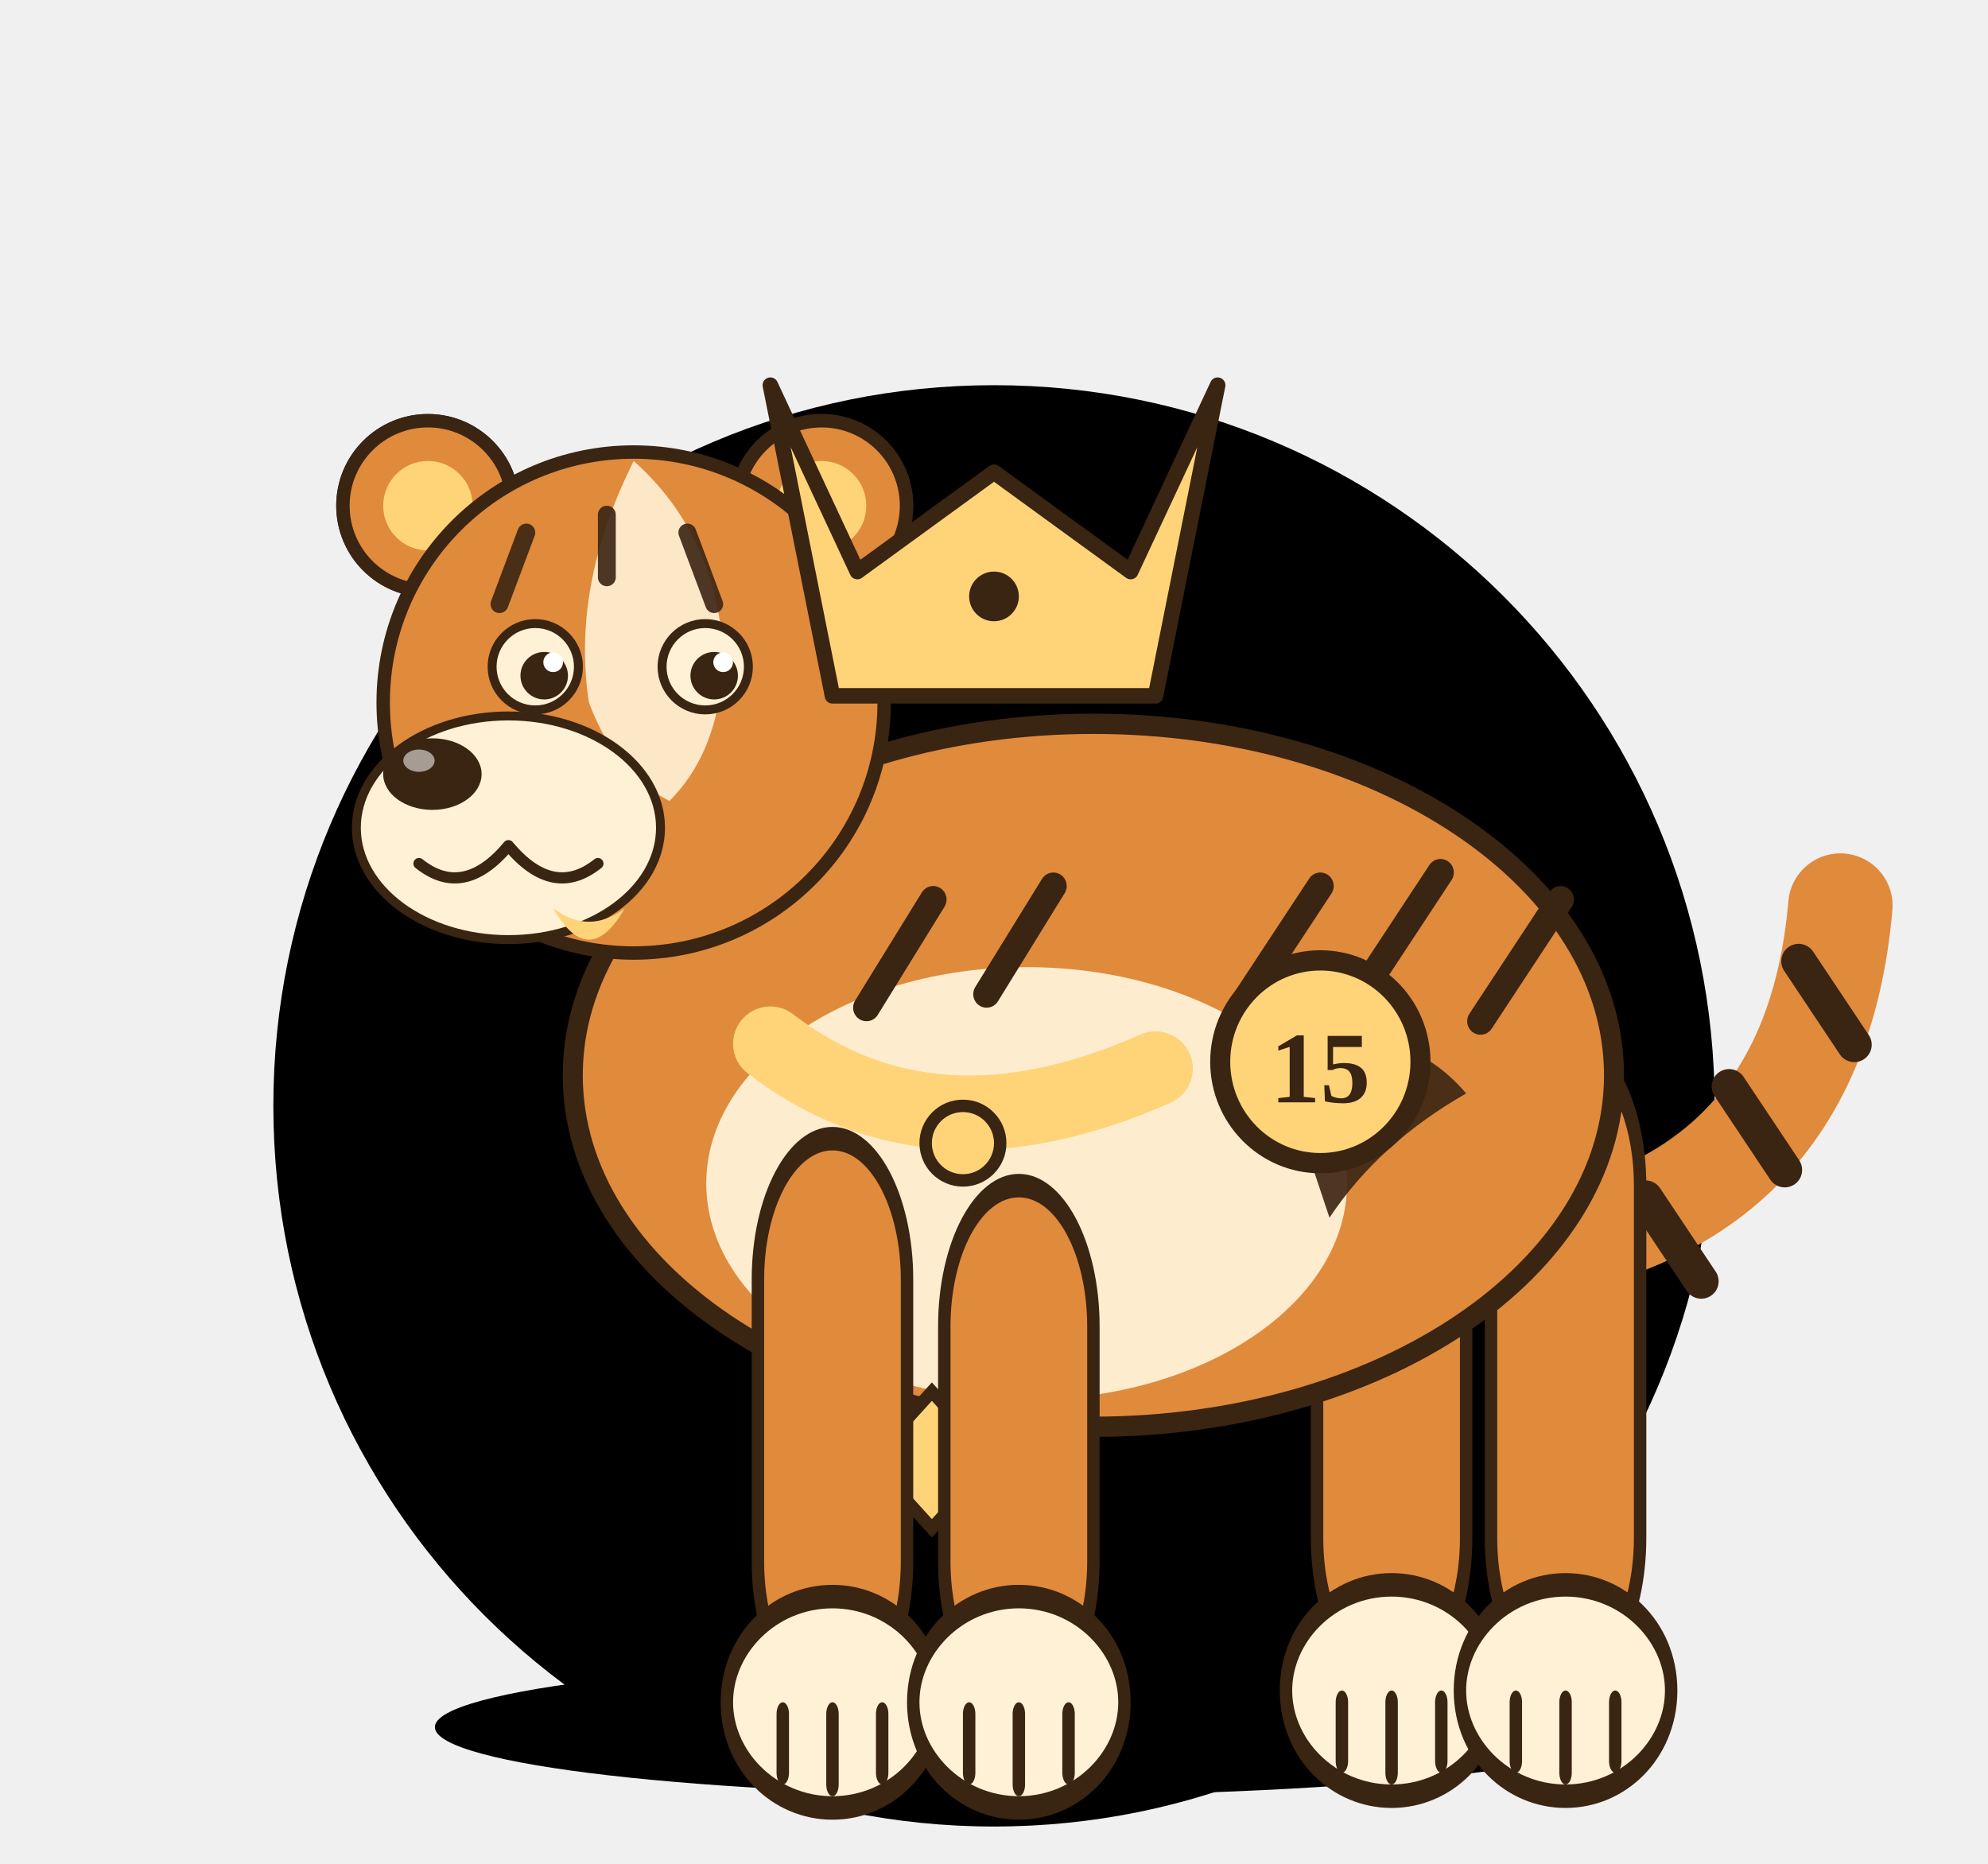
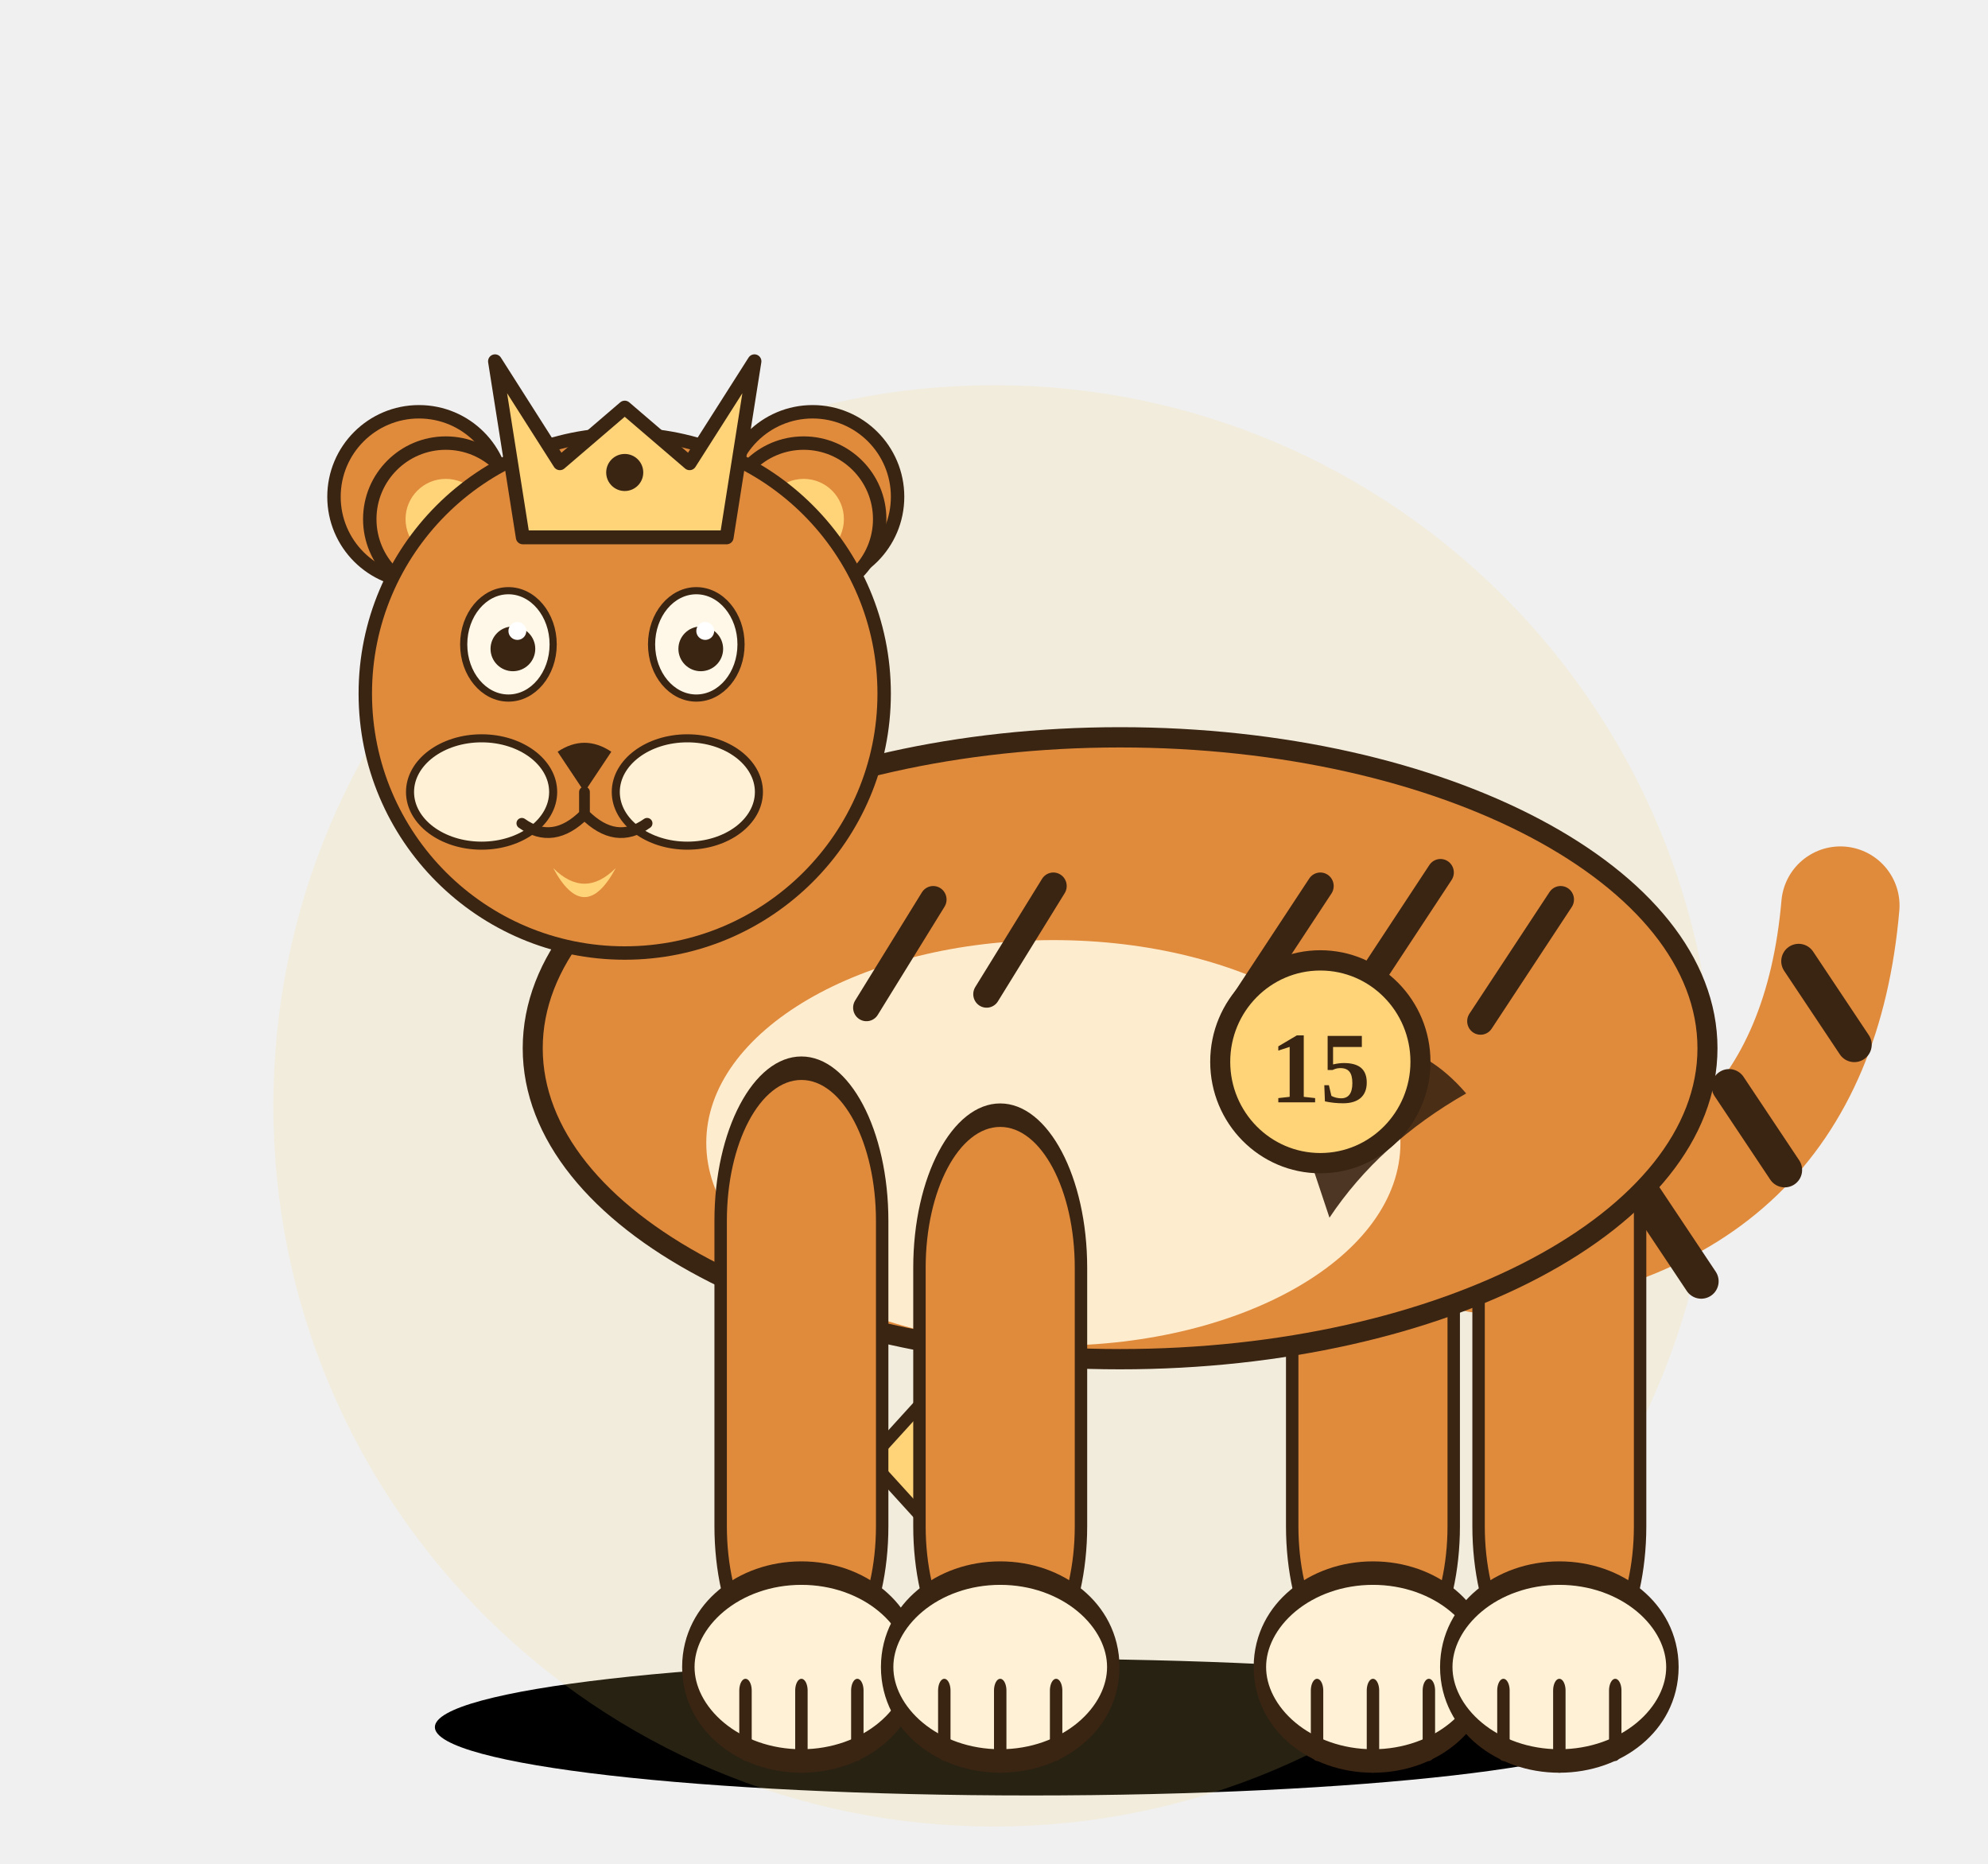
<svg data-v-8c6ae6f0="" viewBox="0 0 320 300" role="img" style="-webkit-filter: saturate(1.2) brightness(0.96);" aria-label="站立的老虎，Lv.15，心情 85/100">
  <ellipse data-v-8c6ae6f0="" class="companion__shadow" cx="166" cy="278" rx="96" ry="11" />
-   <circle data-v-8c6ae6f0="" class="companion__aura" cx="160" cy="178" r="116" />
+   <circle data-v-8c6ae6f0="" class="companion__aura" cx="160" cy="178" r="116" fill="rgba(255,212,121,0.16)" />
  <g data-v-8c6ae6f0="" transform="translate(238 204) scale(1.12) translate(-238 -204)">
    <g data-v-8c6ae6f0="" class="companion__tail">
-       <path data-v-8c6ae6f0="" d="M238 202 Q286 198 290 152" fill="none" stroke="#e08a3c" stroke-width="15" stroke-linecap="round" />
+       <path data-v-8c6ae6f0="" d="M238 202 Q286 198 290 152" fill="none" stroke="#e08a3c" stroke-width="17" stroke-linecap="round" />
      <path data-v-8c6ae6f0="" d="M262 194 l8 12 M274 178 l8 12 M284 160 l8 12" stroke="#3a2412" stroke-width="5" stroke-linecap="round" />
    </g>
  </g>
  <g data-v-8c6ae6f0="" transform="translate(0 274) scale(1 1.89) translate(0 -274)" class="companion__legs companion__legs--back">
-     <rect data-v-8c6ae6f0="" x="212" y="222" width="24" height="50" rx="12" fill="#e08a3c" stroke="#3a2412" stroke-width="2" />
-     <rect data-v-8c6ae6f0="" x="240" y="218" width="24" height="54" rx="12" fill="#e08a3c" stroke="#3a2412" stroke-width="2" />
-     <ellipse data-v-8c6ae6f0="" cx="224" cy="273" rx="17" ry="9" fill="#fff1d6" stroke="#3a2412" stroke-width="2" />
-     <ellipse data-v-8c6ae6f0="" cx="252" cy="273" rx="17" ry="9" fill="#fff1d6" stroke="#3a2412" stroke-width="2" />
-     <path data-v-8c6ae6f0="" d="M216 274 v5 M224 274 v6 M232 274 v5 M244 274 v5 M252 274 v6 M260 274 v5" stroke="#3a2412" stroke-width="2" stroke-linecap="round" />
+     <rect data-v-8c6ae6f0="" x="208" y="216" width="26" height="56" rx="13" fill="#e08a3c" stroke="#3a2412" stroke-width="2" />
+     <ellipse data-v-8c6ae6f0="" cx="221" cy="271" rx="18.2" ry="8" fill="#fff1d6" stroke="#3a2412" stroke-width="2" />
+     <path data-v-8c6ae6f0="" d="M212 273 v5 M221 273 v6 M230 273 v5" stroke="#3a2412" stroke-width="2" stroke-linecap="round" />
+     <rect data-v-8c6ae6f0="" x="238" y="212" width="26" height="60" rx="13" fill="#e08a3c" stroke="#3a2412" stroke-width="2" />
+     <ellipse data-v-8c6ae6f0="" cx="251" cy="271" rx="18.2" ry="8" fill="#fff1d6" stroke="#3a2412" stroke-width="2" />
+     <path data-v-8c6ae6f0="" d="M242 273 v5 M251 273 v6 M260 273 v5" stroke="#3a2412" stroke-width="2" stroke-linecap="round" />
  </g>
  <g data-v-8c6ae6f0="" transform="translate(176 173.08) scale(1.0744 1.088) translate(-176 -198)">
-     <ellipse data-v-8c6ae6f0="" cx="176" cy="198" rx="78" ry="52" fill="#e08a3c" stroke="#3a2412" stroke-width="3" />
-     <ellipse data-v-8c6ae6f0="" cx="166" cy="214" rx="48" ry="32" fill="#fff1d6" opacity="0.95" />
+     <ellipse data-v-8c6ae6f0="" cx="180" cy="194" rx="88" ry="46" fill="#e08a3c" stroke="#3a2412" stroke-width="3" />
+     <ellipse data-v-8c6ae6f0="" cx="170" cy="208" rx="52" ry="30" fill="#fff1d6" opacity="0.95" />
    <g data-v-8c6ae6f0="" stroke="#3a2412" stroke-width="4" stroke-linecap="round" opacity="1">
      <path data-v-8c6ae6f0="" d="M210 170 l-12 18 M228 168 l-12 18 M246 172 l-12 18" />
      <path data-v-8c6ae6f0="" d="M152 172 l-10 16 M170 170 l-10 16" />
    </g>
  </g>
  <path data-v-8c6ae6f0="" d="M206 172 Q224 162 236 176 Q222 184 214 196 Z" fill="#3a2412" opacity="0.9" />
  <g data-v-8c6ae6f0="" transform="translate(176 173.08) scale(1.0744 1.088) translate(-176 -198)" class="companion__badge" aria-hidden="true">
    <circle data-v-8c6ae6f0="" cx="210" cy="196" r="15" fill="#ffd479" stroke="#3a2412" stroke-width="3" />
    <text data-v-8c6ae6f0="" x="210" y="202" text-anchor="middle" font-size="15" font-weight="800" fill="#3a2412">15</text>
  </g>
  <g data-v-8c6ae6f0="" class="companion__chest" aria-hidden="true">
    <path data-v-8c6ae6f0="" d="M150 224 L160 235 L150 246 L140 235 Z" fill="#ffd479" stroke="#3a2412" stroke-width="2" />
  </g>
  <g data-v-8c6ae6f0="" transform="translate(0 274) scale(1 1.89) translate(0 -274)" class="companion__legs companion__legs--front">
-     <rect data-v-8c6ae6f0="" x="122" y="226" width="24" height="48" rx="12" fill="#e08a3c" stroke="#3a2412" stroke-width="2" />
-     <rect data-v-8c6ae6f0="" x="152" y="230" width="24" height="44" rx="12" fill="#e08a3c" stroke="#3a2412" stroke-width="2" />
-     <ellipse data-v-8c6ae6f0="" cx="134" cy="274" rx="17" ry="9" fill="#fff1d6" stroke="#3a2412" stroke-width="2" />
-     <ellipse data-v-8c6ae6f0="" cx="164" cy="274" rx="17" ry="9" fill="#fff1d6" stroke="#3a2412" stroke-width="2" />
-     <path data-v-8c6ae6f0="" d="M126 275 v5 M134 275 v6 M142 275 v5 M156 275 v5 M164 275 v6 M172 275 v5" stroke="#3a2412" stroke-width="2" stroke-linecap="round" />
+     <rect data-v-8c6ae6f0="" x="116" y="220" width="26" height="52" rx="13" fill="#e08a3c" stroke="#3a2412" stroke-width="2" />
+     <ellipse data-v-8c6ae6f0="" cx="129" cy="271" rx="18.2" ry="8" fill="#fff1d6" stroke="#3a2412" stroke-width="2" />
+     <path data-v-8c6ae6f0="" d="M120 273 v5 M129 273 v6 M138 273 v5" stroke="#3a2412" stroke-width="2" stroke-linecap="round" />
+     <rect data-v-8c6ae6f0="" x="148" y="224" width="26" height="48" rx="13" fill="#e08a3c" stroke="#3a2412" stroke-width="2" />
+     <ellipse data-v-8c6ae6f0="" cx="161" cy="271" rx="18.2" ry="8" fill="#fff1d6" stroke="#3a2412" stroke-width="2" />
+     <path data-v-8c6ae6f0="" d="M152 273 v5 M161 273 v6 M170 273 v5" stroke="#3a2412" stroke-width="2" stroke-linecap="round" />
  </g>
-   <path data-v-8c6ae6f0="" d="M124 168 Q150 188 186 172" fill="none" stroke="#ffd479" stroke-width="12" stroke-linecap="round" />
-   <circle data-v-8c6ae6f0="" cx="155" cy="184" r="6" fill="#ffd479" stroke="#3a2412" stroke-width="2" />
  <g data-v-8c6ae6f0="" transform="translate(102 113.08) scale(0.72) translate(-102 -138)">
-     <g data-v-8c6ae6f0="">
-       <circle data-v-8c6ae6f0="" cx="56" cy="94" r="19" fill="#e08a3c" stroke="#3a2412" stroke-width="3" />
-       <circle data-v-8c6ae6f0="" cx="144" cy="94" r="19" fill="#e08a3c" stroke="#3a2412" stroke-width="3" />
-       <circle data-v-8c6ae6f0="" cx="56" cy="94" r="10" fill="#ffd479" />
-       <circle data-v-8c6ae6f0="" cx="144" cy="94" r="10" fill="#ffd479" />
-     </g>
-     <g data-v-8c6ae6f0="" class="companion__generic-face">
+     <g data-v-8c6ae6f0="" transform="translate(-2 -2)">
      <g data-v-8c6ae6f0="">
        <circle data-v-8c6ae6f0="" cx="56" cy="94" r="19" fill="#e08a3c" stroke="#3a2412" stroke-width="3" />
        <circle data-v-8c6ae6f0="" cx="144" cy="94" r="19" fill="#e08a3c" stroke="#3a2412" stroke-width="3" />
        <circle data-v-8c6ae6f0="" cx="56" cy="94" r="10" fill="#ffd479" />
        <circle data-v-8c6ae6f0="" cx="144" cy="94" r="10" fill="#ffd479" />
      </g>
-       <circle data-v-8c6ae6f0="" cx="102" cy="138" r="56" fill="#e08a3c" stroke="#3a2412" stroke-width="3" />
-       <path data-v-8c6ae6f0="" d="M102 84 Q88 112 92 138 Q98 154 110 160 Q122 148 122 126 Q120 100 102 84 Z" fill="#fff1d6" opacity="0.9" />
-       <g data-v-8c6ae6f0="" stroke="#3a2412" stroke-width="4" stroke-linecap="round" opacity="0.9">
-         <path data-v-8c6ae6f0="" d="M78 100 l-6 16 M96 96 l0 14 M114 100 l6 16" />
+       <g data-v-8c6ae6f0="" class="companion__cat-face">
+         <g data-v-8c6ae6f0="" class="companion__feline-round-ears" aria-hidden="true">
+           <circle data-v-8c6ae6f0="" cx="62" cy="99" r="17" fill="#e08a3c" stroke="#3a2412" stroke-width="3" />
+           <circle data-v-8c6ae6f0="" cx="142" cy="99" r="17" fill="#e08a3c" stroke="#3a2412" stroke-width="3" />
+           <circle data-v-8c6ae6f0="" cx="62" cy="99" r="9" fill="#ffd479" />
+           <circle data-v-8c6ae6f0="" cx="142" cy="99" r="9" fill="#ffd479" />
+         </g>
+         <circle data-v-8c6ae6f0="" cx="102" cy="138" r="58" fill="#e08a3c" stroke="#3a2412" stroke-width="3" />
+         <g data-v-8c6ae6f0="" data-feature="cat-whisker-pads">
+           <ellipse data-v-8c6ae6f0="" cx="70" cy="160" rx="16" ry="12" fill="#fff1d6" stroke="#3a2412" stroke-width="1.8" />
+           <ellipse data-v-8c6ae6f0="" cx="116" cy="160" rx="16" ry="12" fill="#fff1d6" stroke="#3a2412" stroke-width="1.8" />
+         </g>
+         <path data-v-8c6ae6f0="" data-feature="cat-triangle-nose" d="M87 151 Q93 147 99 151 L93 160 Z" fill="#3a2412" />
+         <path data-v-8c6ae6f0="" d="M93 160 L93 165 M93 165 Q86 172 79 167 M93 165 Q100 172 107 167" fill="none" stroke="#3a2412" stroke-width="2.4" stroke-linecap="round" />
+         <path data-v-8c6ae6f0="" d="M86 177 Q93 190 100 177 Q93 184 86 177 Z" fill="#ffd479" />
+         <g data-v-8c6ae6f0="" class="companion__feline-round-pupils">
+           <ellipse data-v-8c6ae6f0="" cx="76" cy="127" rx="10" ry="12" fill="#fff8e8" stroke="#3a2412" stroke-width="1.6" />
+           <ellipse data-v-8c6ae6f0="" cx="118" cy="127" rx="10" ry="12" fill="#fff8e8" stroke="#3a2412" stroke-width="1.6" />
+           <circle data-v-8c6ae6f0="" cx="77" cy="128" r="5" fill="#3a2412" />
+           <circle data-v-8c6ae6f0="" cx="119" cy="128" r="5" fill="#3a2412" />
+           <circle data-v-8c6ae6f0="" cx="78" cy="124" r="2" fill="#fff" />
+           <circle data-v-8c6ae6f0="" cx="120" cy="124" r="2" fill="#fff" />
+         </g>
      </g>
-       <ellipse data-v-8c6ae6f0="" data-feature="generic-dog-muzzle" cx="74" cy="166" rx="34" ry="25" fill="#fff1d6" stroke="#3a2412" stroke-width="2" />
-       <ellipse data-v-8c6ae6f0="" cx="57" cy="154" rx="11" ry="8" fill="#3a2412" />
-       <ellipse data-v-8c6ae6f0="" cx="54" cy="151" rx="3.5" ry="2.5" fill="#ffffff" opacity="0.55" />
-       <path data-v-8c6ae6f0="" d="M74 170 Q64 182 54 174 M74 170 Q84 182 94 174" fill="none" stroke="#3a2412" stroke-width="2.5" stroke-linecap="round" />
-       <path data-v-8c6ae6f0="" d="M84 184 Q92 198 100 184 Q92 190 84 184 Z" fill="#ffd479" />
-       <g data-v-8c6ae6f0="">
-         <circle data-v-8c6ae6f0="" cx="80" cy="130" r="9.65" fill="#fff1d6" stroke="#3a2412" stroke-width="2" />
-         <circle data-v-8c6ae6f0="" cx="118" cy="130" r="9.65" fill="#fff1d6" stroke="#3a2412" stroke-width="2" />
-         <circle data-v-8c6ae6f0="" cx="82" cy="132" r="5.308" fill="#3a2412" />
-         <circle data-v-8c6ae6f0="" cx="120" cy="132" r="5.308" fill="#3a2412" />
-         <circle data-v-8c6ae6f0="" cx="84" cy="129" r="2.2" fill="#ffffff" />
-         <circle data-v-8c6ae6f0="" cx="122" cy="129" r="2.2" fill="#ffffff" />
+       <g data-v-8c6ae6f0="" class="companion__crest" aria-hidden="true" transform="translate(102 72) scale(1.035714)">
+         <path data-v-8c6ae6f0="" d="M-28 -8 L-14 14 L0 2 L14 14 L28 -8 L22 30 L-22 30 Z" fill="#ffd479" stroke="#3a2412" stroke-width="3" stroke-linejoin="round" />
+         <circle data-v-8c6ae6f0="" cx="0" cy="16" r="4" fill="#3a2412" />
      </g>
    </g>
  </g>
-   <g data-v-8c6ae6f0="" class="companion__crest" aria-hidden="true">
-     <path data-v-8c6ae6f0="" d="M124 62 L138 92 L160 76 L182 92 L196 62 L186 112 L134 112 Z" fill="#ffd479" stroke="#3a2412" stroke-width="2.5" stroke-linejoin="round" />
-     <circle data-v-8c6ae6f0="" cx="160" cy="96" r="4" fill="#3a2412" />
-   </g>
</svg>
